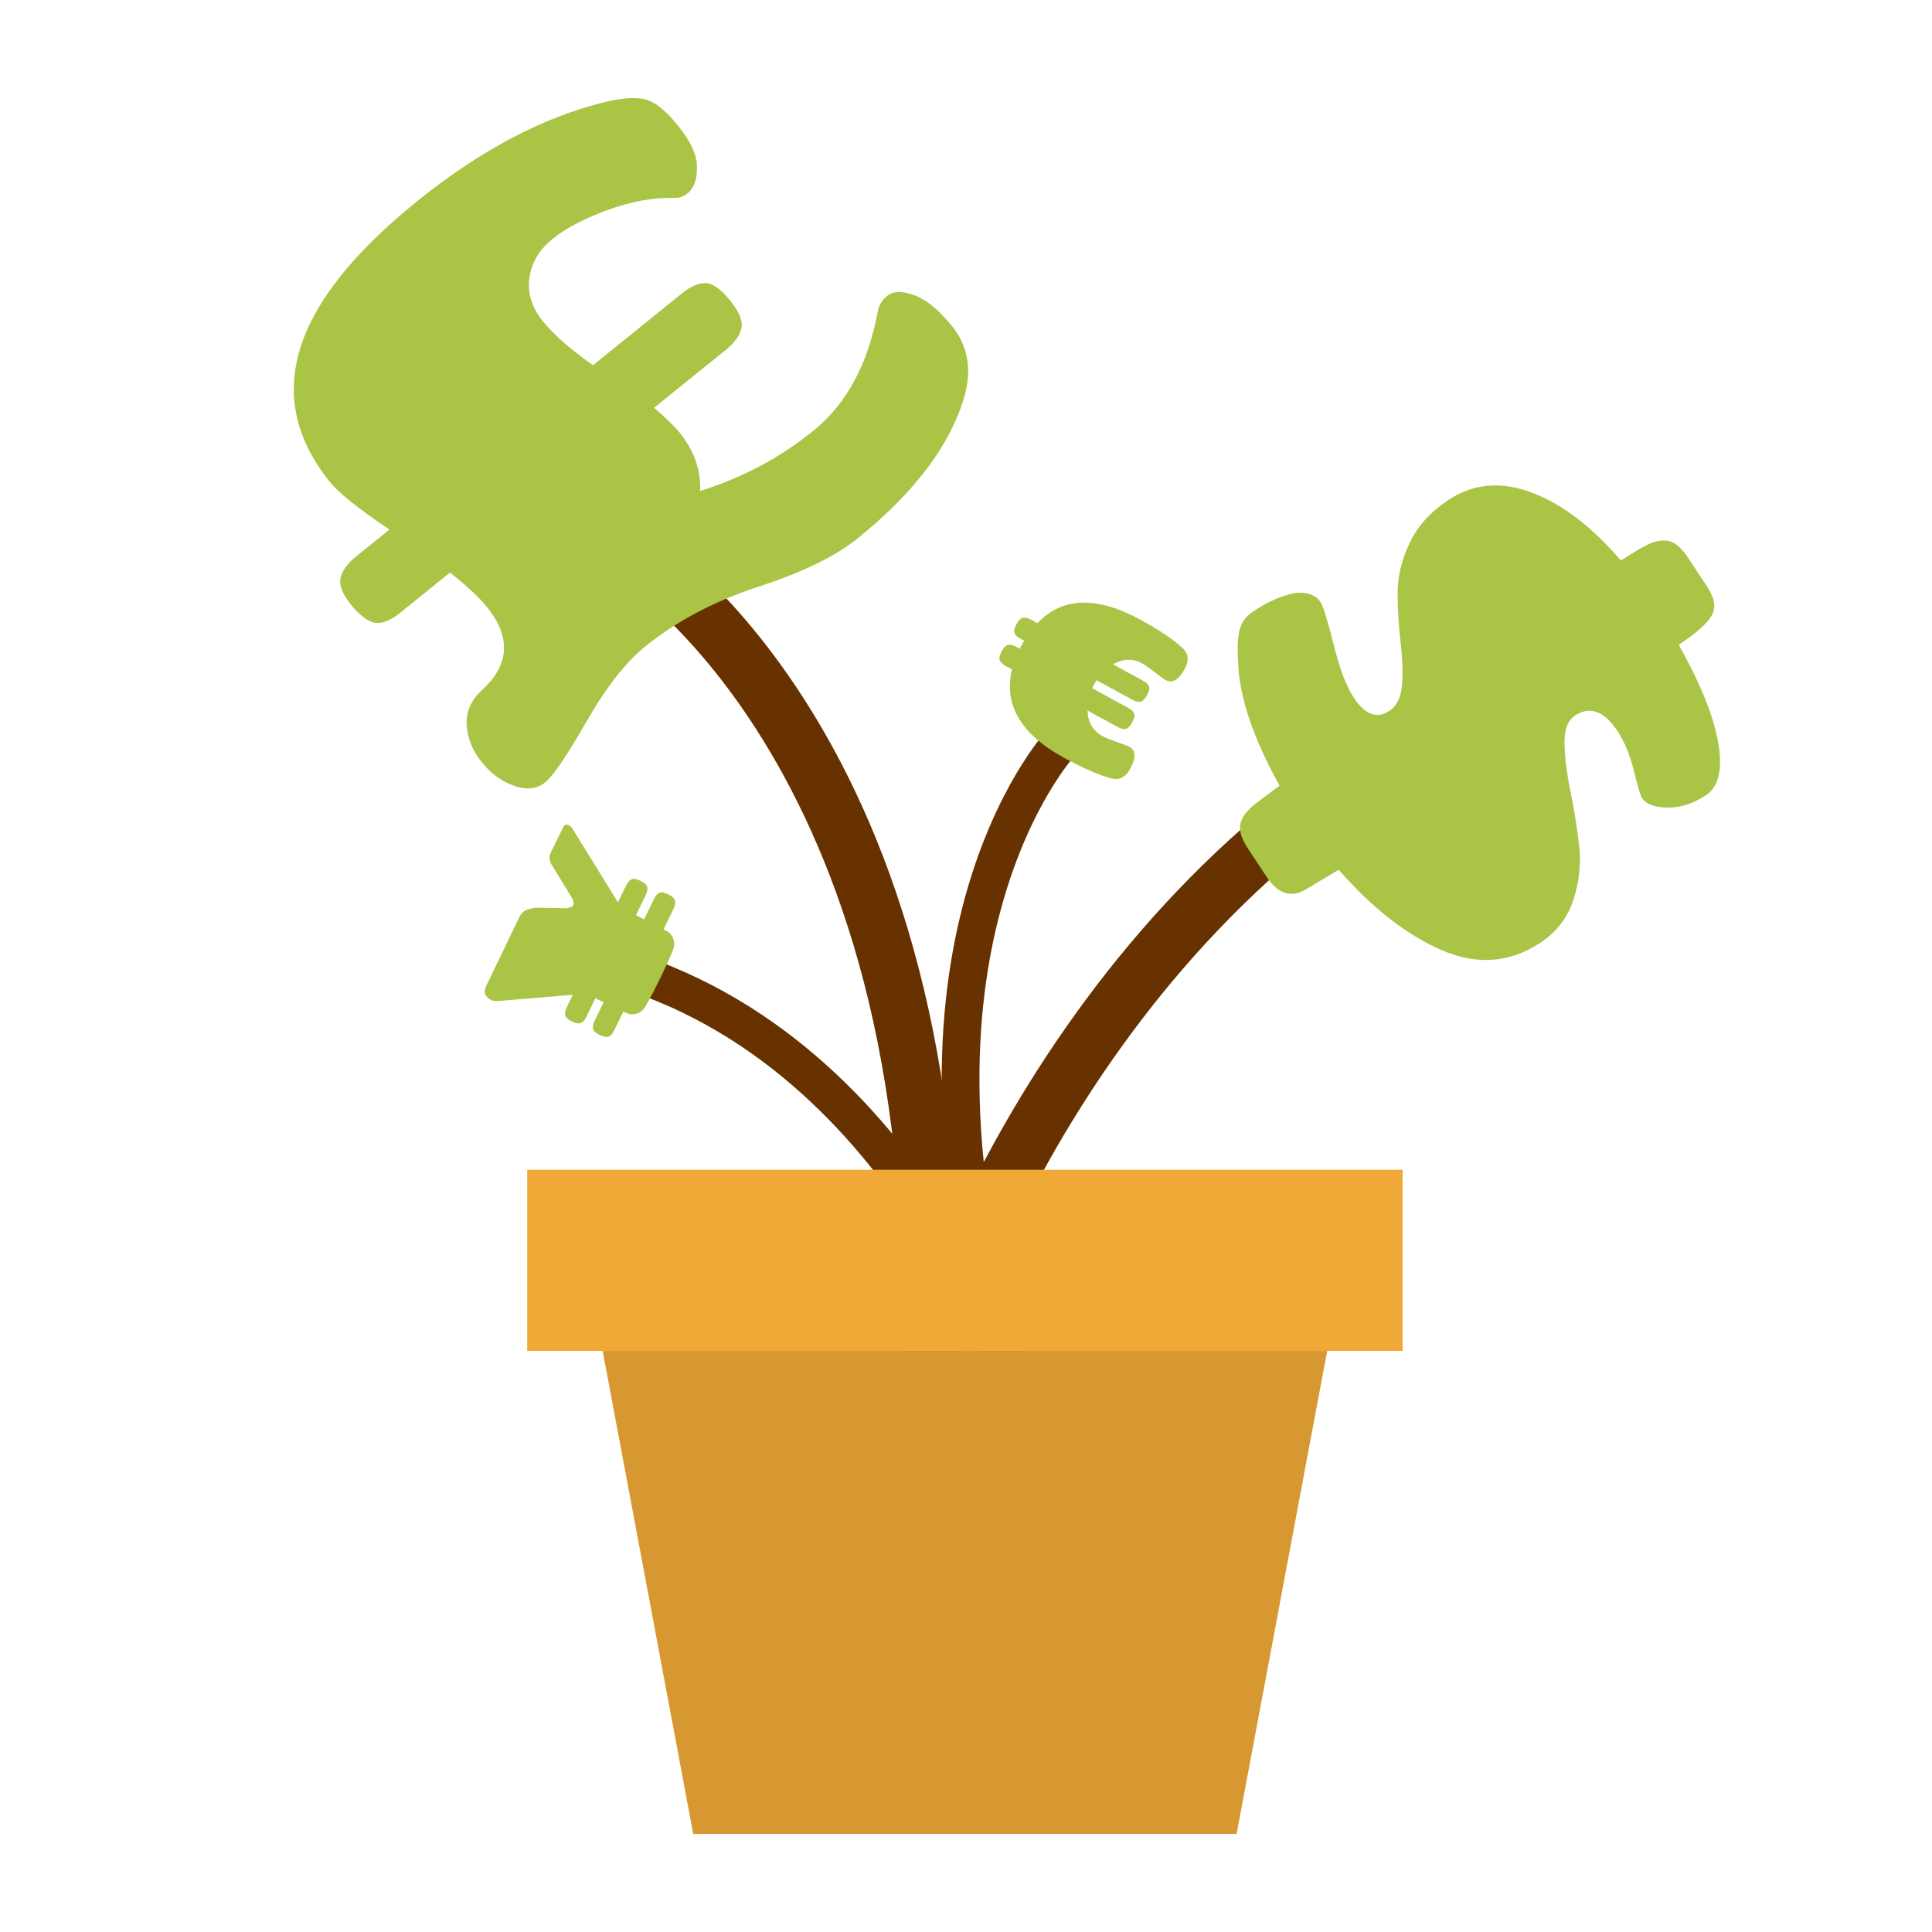
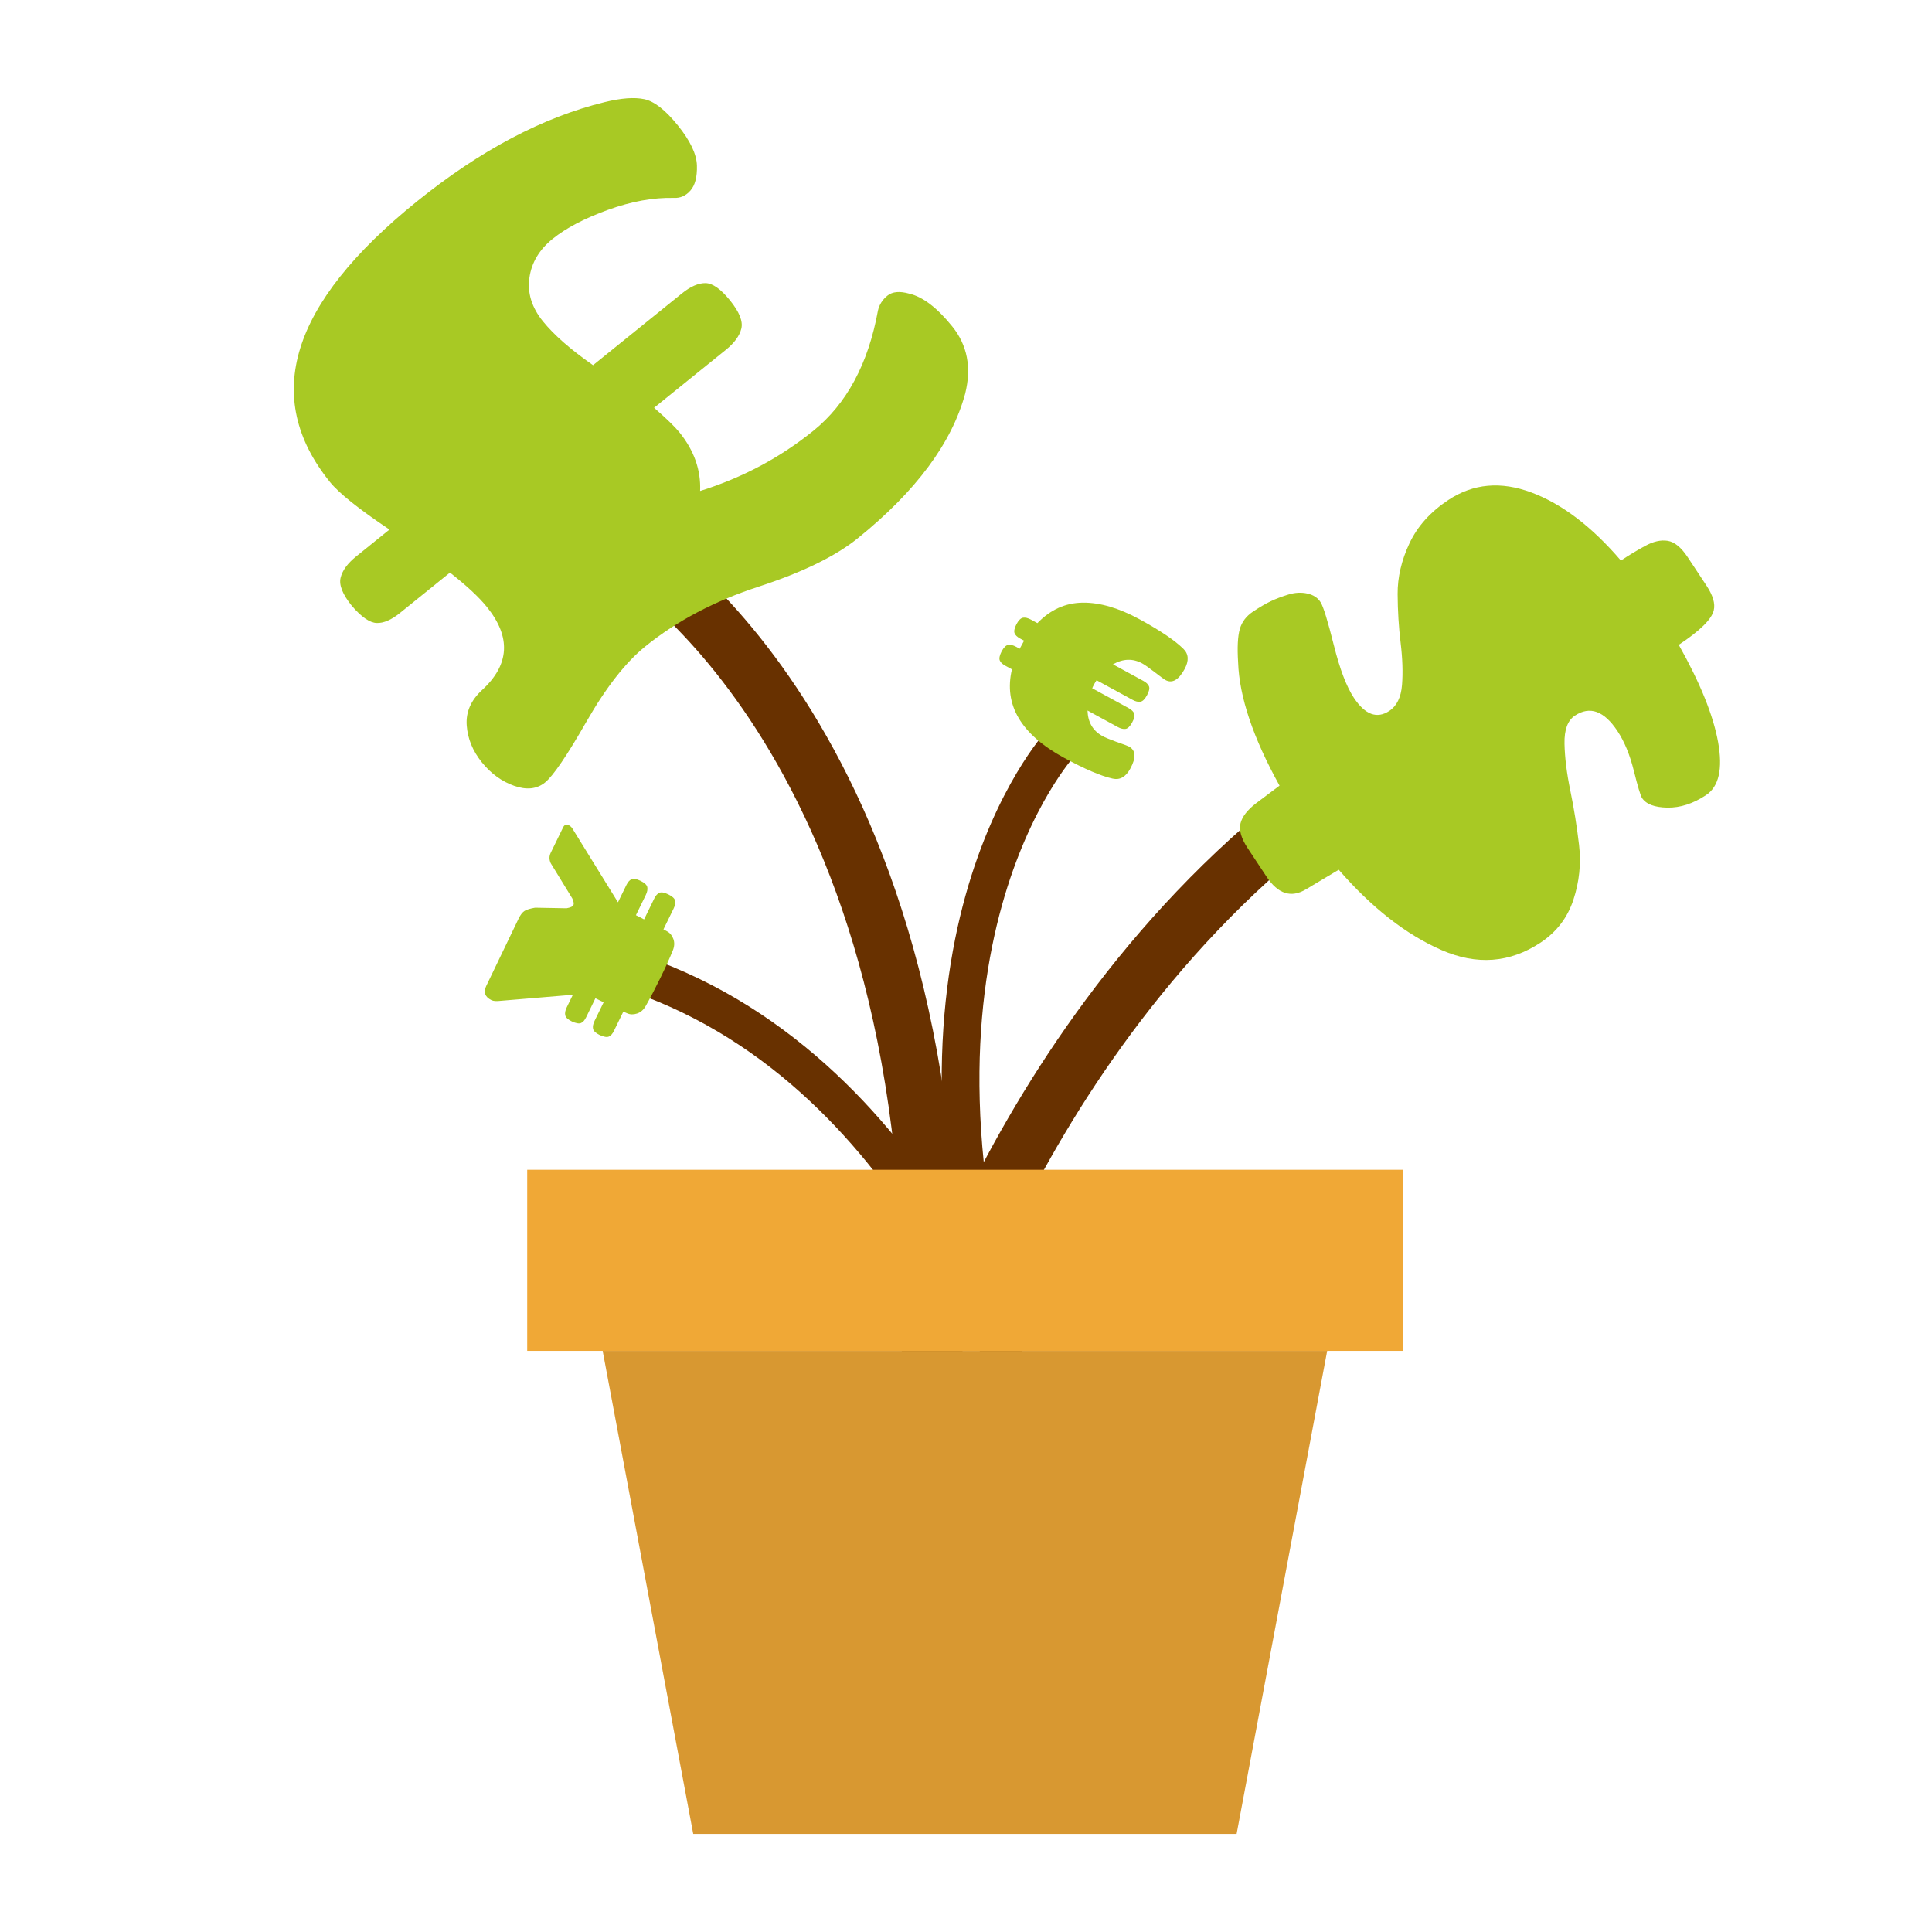
<svg xmlns="http://www.w3.org/2000/svg" version="1.1" id="Layer_1" x="0px" y="0px" width="512px" height="512px" viewBox="0 0 512 512" enable-background="new 0 0 512 512" xml:space="preserve">
  <g>
    <path fill="none" stroke="#683100" stroke-width="15" stroke-linecap="round" stroke-miterlimit="10" d="M167.214,146.444   c0,0,84.215,51.054,79.215,214.054c0,0,32.786-113.96,135.285-168.48" />
-     <path fill="#AAC446" d="M332.859,212.886l6.233-4.685c-7.01-12.662-10.669-23.555-10.979-32.682c-0.246-3.944-0.1-6.874,0.44-8.786   c0.536-1.914,1.72-3.471,3.534-4.672c1.819-1.204,3.389-2.119,4.719-2.746c1.324-0.63,2.865-1.214,4.627-1.754   c1.758-0.541,3.439-0.629,5.053-0.264c1.607,0.365,2.78,1.148,3.512,2.345c0.729,1.198,1.888,4.971,3.479,11.324   c1.588,6.353,3.356,11.001,5.306,13.945c2.975,4.499,6.108,5.665,9.4,3.488c1.987-1.316,3.112-3.617,3.369-6.896   c0.257-3.281,0.134-6.995-0.369-11.142c-0.504-4.146-0.771-8.451-0.795-12.914c-0.029-4.462,1.014-8.95,3.134-13.46   c2.115-4.513,5.558-8.343,10.317-11.493c6.577-4.352,13.921-5.01,22.029-1.973c8.104,3.038,15.999,9.045,23.685,18.026   c2.079-1.375,4.21-2.664,6.403-3.864c2.191-1.202,4.194-1.653,6.009-1.359c1.81,0.295,3.577,1.739,5.294,4.336l4.982,7.531   c1.718,2.599,2.355,4.788,1.92,6.57c-0.56,2.358-3.648,5.399-9.273,9.121c5.663,10.069,9.138,18.659,10.424,25.773   c1.281,7.114,0.217,11.804-3.202,14.066c-3.421,2.262-6.828,3.363-10.225,3.308c-3.397-0.056-5.64-0.905-6.729-2.548   c-0.401-0.607-1.127-3.019-2.177-7.241c-1.053-4.222-2.49-7.718-4.323-10.487c-3.551-5.369-7.316-6.733-11.298-4.1   c-1.904,1.261-2.822,3.732-2.747,7.417c0.073,3.685,0.591,7.854,1.552,12.506c0.961,4.653,1.729,9.434,2.303,14.345   c0.573,4.91,0.073,9.751-1.497,14.524c-1.571,4.774-4.479,8.564-8.721,11.368c-8.138,5.383-16.885,6.036-26.238,1.959   c-9.355-4.08-18.436-11.17-27.234-21.279c-4.097,2.461-6.996,4.193-8.696,5.196c-3.925,2.344-7.404,1.225-10.438-3.363   l-4.981-7.531c-1.72-2.598-2.356-4.787-1.92-6.57C329.174,216.443,330.549,214.661,332.859,212.886z" />
-     <path fill="#AAC446" d="M186.964,75.03c1.884,0.024,4.058,1.557,6.517,4.601c2.458,3.047,3.451,5.534,2.977,7.456   c-0.475,1.929-1.842,3.801-4.104,5.626l-19.014,15.353c3.285,2.866,5.526,5.034,6.717,6.508c3.889,4.816,5.714,9.996,5.482,15.538   c11.149-3.479,21.146-8.792,29.988-15.933c8.846-7.141,14.56-17.757,17.136-31.854c0.351-1.578,1.187-2.905,2.515-3.976   c1.327-1.072,3.255-1.247,5.781-0.529c3.594,0.834,7.395,3.73,11.399,8.692c4.008,4.962,5.15,10.899,3.424,17.81   c-3.551,13.094-13.042,25.871-28.469,38.325c-5.896,4.761-14.66,9.036-26.29,12.827c-11.631,3.792-21.622,9.058-29.976,15.802   c-5.209,4.206-10.404,10.836-15.592,19.893c-5.188,9.058-8.86,14.459-11.022,16.204c-2.161,1.745-4.89,2.038-8.176,0.88   c-3.29-1.157-6.145-3.234-8.564-6.233c-2.419-2.997-3.757-6.259-4.01-9.791c-0.253-3.528,1.114-6.66,4.102-9.397   c7.27-6.681,7.688-14,1.264-21.961c-2.144-2.653-5.412-5.693-9.806-9.128l-13.267,10.711c-2.262,1.827-4.306,2.709-6.145,2.647   c-1.836-0.06-4.032-1.573-6.587-4.542c-2.459-3.045-3.451-5.529-2.978-7.458c0.473-1.923,1.838-3.798,4.102-5.625l8.844-7.14   c-8.133-5.447-13.389-9.646-15.768-12.594c-18.168-22.502-10.5-47.282,23.011-74.339c16.805-13.566,33.41-22.349,49.825-26.348   c4.333-1.065,7.82-1.324,10.456-0.774c2.635,0.552,5.602,2.867,8.893,6.943c3.294,4.08,4.98,7.629,5.063,10.644   c0.084,3.02-0.489,5.228-1.714,6.621c-1.229,1.399-2.69,2.05-4.386,1.958c-5.463-0.132-11.303,0.929-17.518,3.185   c-6.213,2.259-11.088,4.813-14.625,7.67c-3.539,2.855-5.59,6.301-6.151,10.324c-0.564,4.028,0.623,7.859,3.556,11.494   c2.938,3.637,7.373,7.523,13.309,11.657l23.585-19.042C183.009,75.91,185.079,75.011,186.964,75.03z" />
+     <path fill="#a8c924" d="M332.859,212.886l6.233-4.685c-7.01-12.662-10.669-23.555-10.979-32.682c-0.246-3.944-0.1-6.874,0.44-8.786   c0.536-1.914,1.72-3.471,3.534-4.672c1.819-1.204,3.389-2.119,4.719-2.746c1.324-0.63,2.865-1.214,4.627-1.754   c1.758-0.541,3.439-0.629,5.053-0.264c1.607,0.365,2.78,1.148,3.512,2.345c0.729,1.198,1.888,4.971,3.479,11.324   c1.588,6.353,3.356,11.001,5.306,13.945c2.975,4.499,6.108,5.665,9.4,3.488c1.987-1.316,3.112-3.617,3.369-6.896   c0.257-3.281,0.134-6.995-0.369-11.142c-0.504-4.146-0.771-8.451-0.795-12.914c-0.029-4.462,1.014-8.95,3.134-13.46   c2.115-4.513,5.558-8.343,10.317-11.493c6.577-4.352,13.921-5.01,22.029-1.973c8.104,3.038,15.999,9.045,23.685,18.026   c2.079-1.375,4.21-2.664,6.403-3.864c2.191-1.202,4.194-1.653,6.009-1.359c1.81,0.295,3.577,1.739,5.294,4.336l4.982,7.531   c1.718,2.599,2.355,4.788,1.92,6.57c-0.56,2.358-3.648,5.399-9.273,9.121c5.663,10.069,9.138,18.659,10.424,25.773   c1.281,7.114,0.217,11.804-3.202,14.066c-3.421,2.262-6.828,3.363-10.225,3.308c-3.397-0.056-5.64-0.905-6.729-2.548   c-0.401-0.607-1.127-3.019-2.177-7.241c-1.053-4.222-2.49-7.718-4.323-10.487c-3.551-5.369-7.316-6.733-11.298-4.1   c-1.904,1.261-2.822,3.732-2.747,7.417c0.073,3.685,0.591,7.854,1.552,12.506c0.961,4.653,1.729,9.434,2.303,14.345   c0.573,4.91,0.073,9.751-1.497,14.524c-1.571,4.774-4.479,8.564-8.721,11.368c-8.138,5.383-16.885,6.036-26.238,1.959   c-9.355-4.08-18.436-11.17-27.234-21.279c-4.097,2.461-6.996,4.193-8.696,5.196c-3.925,2.344-7.404,1.225-10.438-3.363   l-4.981-7.531c-1.72-2.598-2.356-4.787-1.92-6.57C329.174,216.443,330.549,214.661,332.859,212.886z" />
+     <path fill="#a8c924" d="M186.964,75.03c1.884,0.024,4.058,1.557,6.517,4.601c2.458,3.047,3.451,5.534,2.977,7.456   c-0.475,1.929-1.842,3.801-4.104,5.626l-19.014,15.353c3.285,2.866,5.526,5.034,6.717,6.508c3.889,4.816,5.714,9.996,5.482,15.538   c11.149-3.479,21.146-8.792,29.988-15.933c8.846-7.141,14.56-17.757,17.136-31.854c0.351-1.578,1.187-2.905,2.515-3.976   c1.327-1.072,3.255-1.247,5.781-0.529c3.594,0.834,7.395,3.73,11.399,8.692c4.008,4.962,5.15,10.899,3.424,17.81   c-3.551,13.094-13.042,25.871-28.469,38.325c-5.896,4.761-14.66,9.036-26.29,12.827c-11.631,3.792-21.622,9.058-29.976,15.802   c-5.209,4.206-10.404,10.836-15.592,19.893c-5.188,9.058-8.86,14.459-11.022,16.204c-2.161,1.745-4.89,2.038-8.176,0.88   c-3.29-1.157-6.145-3.234-8.564-6.233c-2.419-2.997-3.757-6.259-4.01-9.791c-0.253-3.528,1.114-6.66,4.102-9.397   c7.27-6.681,7.688-14,1.264-21.961c-2.144-2.653-5.412-5.693-9.806-9.128l-13.267,10.711c-2.262,1.827-4.306,2.709-6.145,2.647   c-1.836-0.06-4.032-1.573-6.587-4.542c-2.459-3.045-3.451-5.529-2.978-7.458c0.473-1.923,1.838-3.798,4.102-5.625l8.844-7.14   c-8.133-5.447-13.389-9.646-15.768-12.594c-18.168-22.502-10.5-47.282,23.011-74.339c16.805-13.566,33.41-22.349,49.825-26.348   c4.333-1.065,7.82-1.324,10.456-0.774c2.635,0.552,5.602,2.867,8.893,6.943c3.294,4.08,4.98,7.629,5.063,10.644   c0.084,3.02-0.489,5.228-1.714,6.621c-1.229,1.399-2.69,2.05-4.386,1.958c-5.463-0.132-11.303,0.929-17.518,3.185   c-6.213,2.259-11.088,4.813-14.625,7.67c-3.539,2.855-5.59,6.301-6.151,10.324c-0.564,4.028,0.623,7.859,3.556,11.494   c2.938,3.637,7.373,7.523,13.309,11.657l23.585-19.042C183.009,75.91,185.079,75.011,186.964,75.03z" />
    <path fill="none" stroke="#683100" stroke-width="10" stroke-linecap="round" stroke-miterlimit="10" d="M280.931,197.142   c0,0-49.888,54.167-12.433,170.213c0,0-29.831-95.646-114.784-113.515" />
    <rect x="139.714" y="309.998" fill="#F0A836" width="231.999" height="48" />
    <polygon fill="#F0A836" points="327.713,485.998 183.714,485.998 159.714,357.998 351.713,357.998  " />
    <polygon opacity="0.1" enable-background="new    " points="327.713,485.998 183.714,485.998 159.714,357.998 351.713,357.998  " />
-     <path fill="#AAC446" d="M149.237,219.249c0.337-0.692,0.854-0.869,1.544-0.531c0.45,0.22,0.841,0.646,1.175,1.28l11.81,19.126   l2.229-4.566c0.389-0.795,0.845-1.313,1.366-1.551c0.523-0.235,1.321-0.094,2.395,0.43c1.072,0.523,1.668,1.082,1.784,1.674   c0.118,0.594-0.018,1.287-0.405,2.084l-2.608,5.346c0.97,0.473,1.688,0.845,2.155,1.115l2.685-5.502   c0.388-0.795,0.844-1.313,1.366-1.551c0.523-0.235,1.321-0.094,2.394,0.43c1.073,0.524,1.668,1.082,1.785,1.674   c0.118,0.595-0.018,1.288-0.405,2.084l-2.685,5.501l1.013,0.558c0.744,0.407,1.284,1.078,1.62,2.013   c0.337,0.936,0.286,1.938-0.15,3.011c-0.824,2.039-1.911,4.443-3.263,7.211c-1.351,2.771-2.66,5.278-3.93,7.528   c-0.575,1.005-1.335,1.662-2.28,1.973c-0.942,0.311-1.805,0.298-2.583-0.04l-1.063-0.453l-2.481,5.086   c-0.389,0.796-0.839,1.306-1.354,1.523c-0.516,0.221-1.316,0.087-2.406-0.402c-1.072-0.522-1.667-1.081-1.785-1.675   c-0.118-0.593,0.019-1.286,0.405-2.083l2.406-4.931l-2.182-1.063l-2.456,5.034c-0.389,0.797-0.839,1.305-1.354,1.523   c-0.515,0.222-1.316,0.088-2.406-0.401c-1.072-0.522-1.667-1.081-1.785-1.675s0.018-1.287,0.406-2.084l1.621-3.321l-19.226,1.606   c-1.05,0.131-1.833,0.07-2.353-0.184c-1.729-0.844-2.182-2.113-1.354-3.809l8.557-17.801c0.489-1.004,1.012-1.681,1.569-2.031   c0.556-0.349,1.487-0.633,2.794-0.854l8.344,0.152c1.031-0.182,1.636-0.455,1.813-0.818c0.178-0.363,0.081-0.957-0.289-1.779   l-5.722-9.346c-0.438-0.942-0.439-1.863,0-2.763L149.237,219.249z" />
-     <path fill="#AAC446" d="M304.494,181.889c0.213,0.534,0.035,1.324-0.536,2.372c-0.57,1.048-1.156,1.617-1.754,1.708   c-0.599,0.09-1.285-0.077-2.062-0.5l-9.533-5.198c-0.163,0.218-0.373,0.564-0.631,1.037c-0.259,0.474-0.437,0.837-0.53,1.092   l9.634,5.253c0.776,0.423,1.272,0.902,1.486,1.435c0.213,0.533,0.034,1.324-0.536,2.371c-0.572,1.048-1.157,1.617-1.754,1.708   c-0.599,0.091-1.285-0.076-2.063-0.5l-8.012-4.368c0.096,3.122,1.428,5.382,3.996,6.784c0.676,0.368,1.856,0.858,3.54,1.47   c1.991,0.691,3.141,1.12,3.444,1.285c1.824,0.995,1.944,2.947,0.358,5.854c-1.197,2.198-2.755,3.081-4.669,2.65   c-3.094-0.679-7.396-2.52-12.904-5.524c-11.427-6.23-16.024-14.042-13.794-23.439l-1.774-0.967   c-0.778-0.424-1.266-0.898-1.462-1.422c-0.197-0.523-0.026-1.319,0.512-2.385c0.57-1.047,1.155-1.617,1.754-1.708   c0.598-0.091,1.285,0.076,2.063,0.5l0.962,0.525l1.162-2.13l-1.064-0.58c-0.777-0.425-1.266-0.898-1.462-1.422   s-0.025-1.319,0.512-2.386c0.57-1.047,1.154-1.616,1.755-1.708c0.597-0.09,1.283,0.076,2.063,0.5l1.724,0.94   c3.435-3.565,7.437-5.374,12.004-5.427c4.566-0.053,9.598,1.418,15.091,4.414c5.492,2.995,9.36,5.609,11.607,7.842   c1.397,1.377,1.498,3.164,0.301,5.36c-1.586,2.908-3.291,3.863-5.114,2.868c-0.306-0.166-1.229-0.845-2.771-2.037   c-1.544-1.192-2.652-1.973-3.328-2.341c-2.502-1.364-5.089-1.283-7.762,0.241l8.063,4.396   C303.785,180.877,304.281,181.356,304.494,181.889z" />
+     <path fill="#a8c924" d="M149.237,219.249c0.337-0.692,0.854-0.869,1.544-0.531c0.45,0.22,0.841,0.646,1.175,1.28l11.81,19.126   l2.229-4.566c0.389-0.795,0.845-1.313,1.366-1.551c0.523-0.235,1.321-0.094,2.395,0.43c1.072,0.523,1.668,1.082,1.784,1.674   c0.118,0.594-0.018,1.287-0.405,2.084l-2.608,5.346c0.97,0.473,1.688,0.845,2.155,1.115l2.685-5.502   c0.388-0.795,0.844-1.313,1.366-1.551c0.523-0.235,1.321-0.094,2.394,0.43c1.073,0.524,1.668,1.082,1.785,1.674   c0.118,0.595-0.018,1.288-0.405,2.084l-2.685,5.501l1.013,0.558c0.744,0.407,1.284,1.078,1.62,2.013   c0.337,0.936,0.286,1.938-0.15,3.011c-0.824,2.039-1.911,4.443-3.263,7.211c-1.351,2.771-2.66,5.278-3.93,7.528   c-0.575,1.005-1.335,1.662-2.28,1.973c-0.942,0.311-1.805,0.298-2.583-0.04l-1.063-0.453l-2.481,5.086   c-0.389,0.796-0.839,1.306-1.354,1.523c-0.516,0.221-1.316,0.087-2.406-0.402c-1.072-0.522-1.667-1.081-1.785-1.675   c-0.118-0.593,0.019-1.286,0.405-2.083l2.406-4.931l-2.182-1.063l-2.456,5.034c-0.389,0.797-0.839,1.305-1.354,1.523   c-0.515,0.222-1.316,0.088-2.406-0.401c-1.072-0.522-1.667-1.081-1.785-1.675s0.018-1.287,0.406-2.084l1.621-3.321l-19.226,1.606   c-1.05,0.131-1.833,0.07-2.353-0.184c-1.729-0.844-2.182-2.113-1.354-3.809l8.557-17.801c0.489-1.004,1.012-1.681,1.569-2.031   c0.556-0.349,1.487-0.633,2.794-0.854l8.344,0.152c1.031-0.182,1.636-0.455,1.813-0.818c0.178-0.363,0.081-0.957-0.289-1.779   l-5.722-9.346c-0.438-0.942-0.439-1.863,0-2.763L149.237,219.249z" />
+     <path fill="#a8c924" d="M304.494,181.889c0.213,0.534,0.035,1.324-0.536,2.372c-0.57,1.048-1.156,1.617-1.754,1.708   c-0.599,0.09-1.285-0.077-2.062-0.5l-9.533-5.198c-0.163,0.218-0.373,0.564-0.631,1.037c-0.259,0.474-0.437,0.837-0.53,1.092   l9.634,5.253c0.776,0.423,1.272,0.902,1.486,1.435c0.213,0.533,0.034,1.324-0.536,2.371c-0.572,1.048-1.157,1.617-1.754,1.708   c-0.599,0.091-1.285-0.076-2.063-0.5l-8.012-4.368c0.096,3.122,1.428,5.382,3.996,6.784c0.676,0.368,1.856,0.858,3.54,1.47   c1.991,0.691,3.141,1.12,3.444,1.285c1.824,0.995,1.944,2.947,0.358,5.854c-1.197,2.198-2.755,3.081-4.669,2.65   c-3.094-0.679-7.396-2.52-12.904-5.524c-11.427-6.23-16.024-14.042-13.794-23.439l-1.774-0.967   c-0.778-0.424-1.266-0.898-1.462-1.422c-0.197-0.523-0.026-1.319,0.512-2.385c0.57-1.047,1.155-1.617,1.754-1.708   c0.598-0.091,1.285,0.076,2.063,0.5l0.962,0.525l1.162-2.13l-1.064-0.58c-0.777-0.425-1.266-0.898-1.462-1.422   s-0.025-1.319,0.512-2.386c0.57-1.047,1.154-1.616,1.755-1.708c0.597-0.09,1.283,0.076,2.063,0.5l1.724,0.94   c3.435-3.565,7.437-5.374,12.004-5.427c4.566-0.053,9.598,1.418,15.091,4.414c5.492,2.995,9.36,5.609,11.607,7.842   c1.397,1.377,1.498,3.164,0.301,5.36c-1.586,2.908-3.291,3.863-5.114,2.868c-0.306-0.166-1.229-0.845-2.771-2.037   c-1.544-1.192-2.652-1.973-3.328-2.341c-2.502-1.364-5.089-1.283-7.762,0.241l8.063,4.396   C303.785,180.877,304.281,181.356,304.494,181.889z" />
  </g>
</svg>
